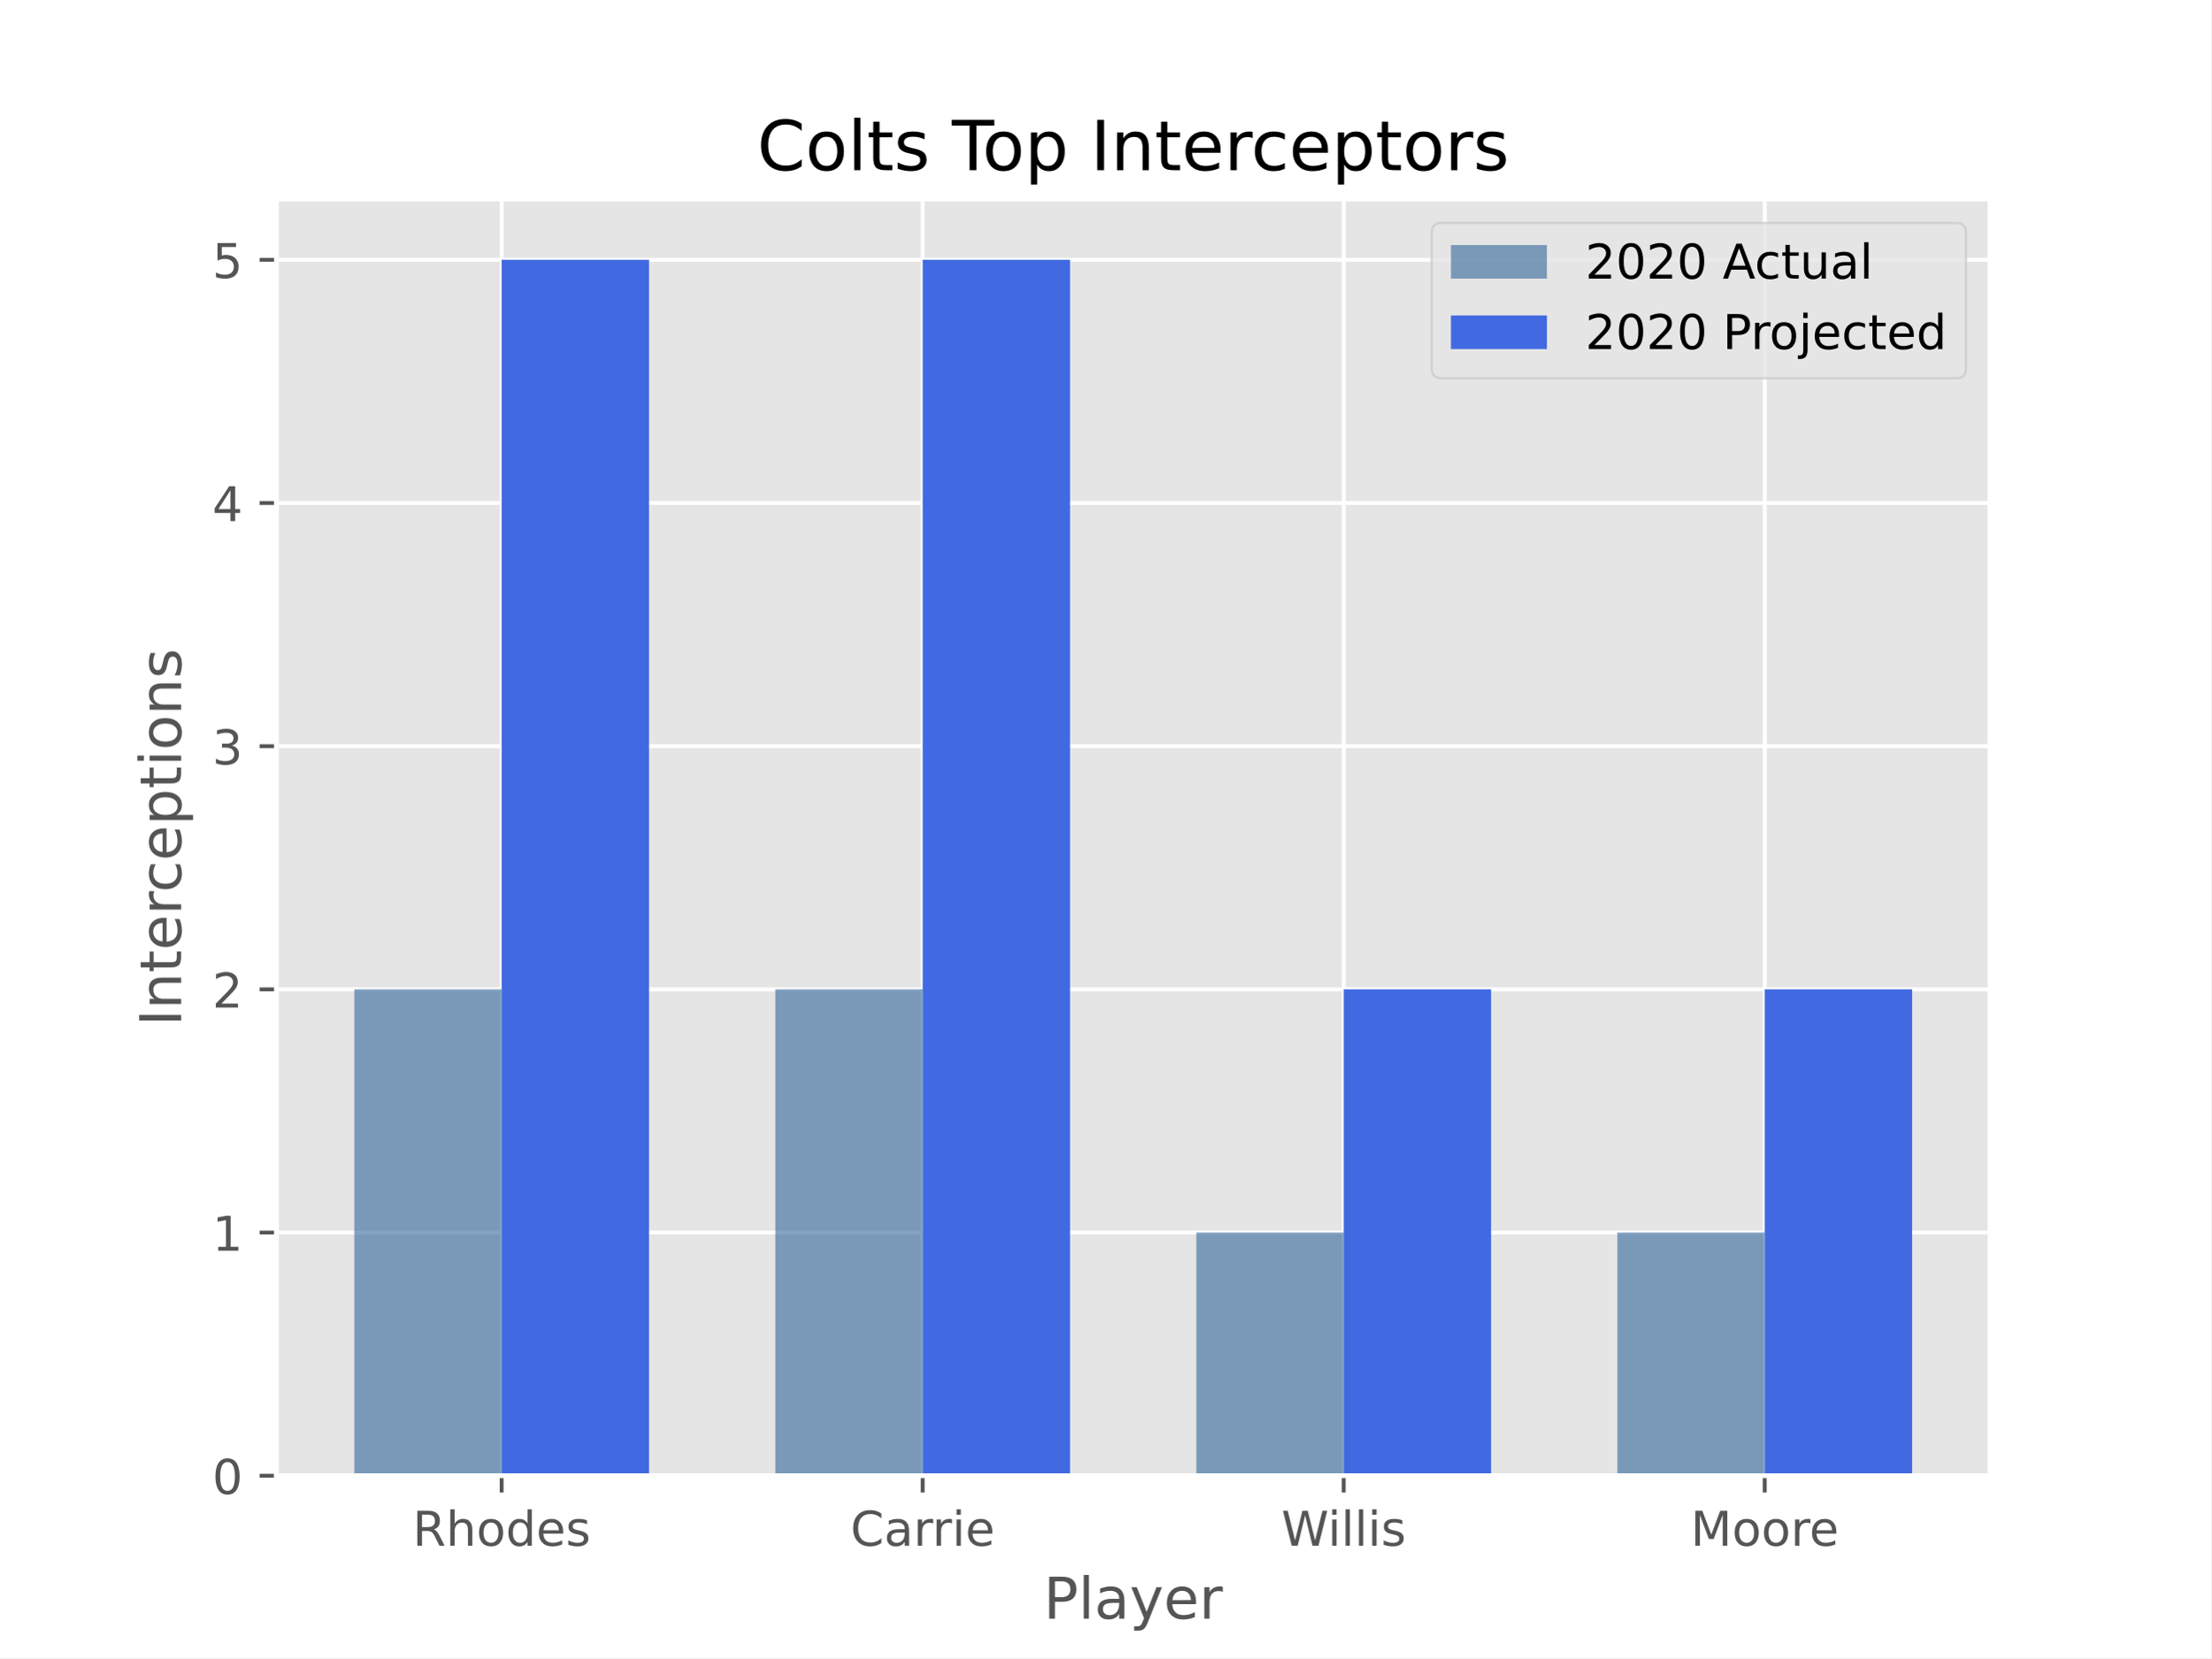
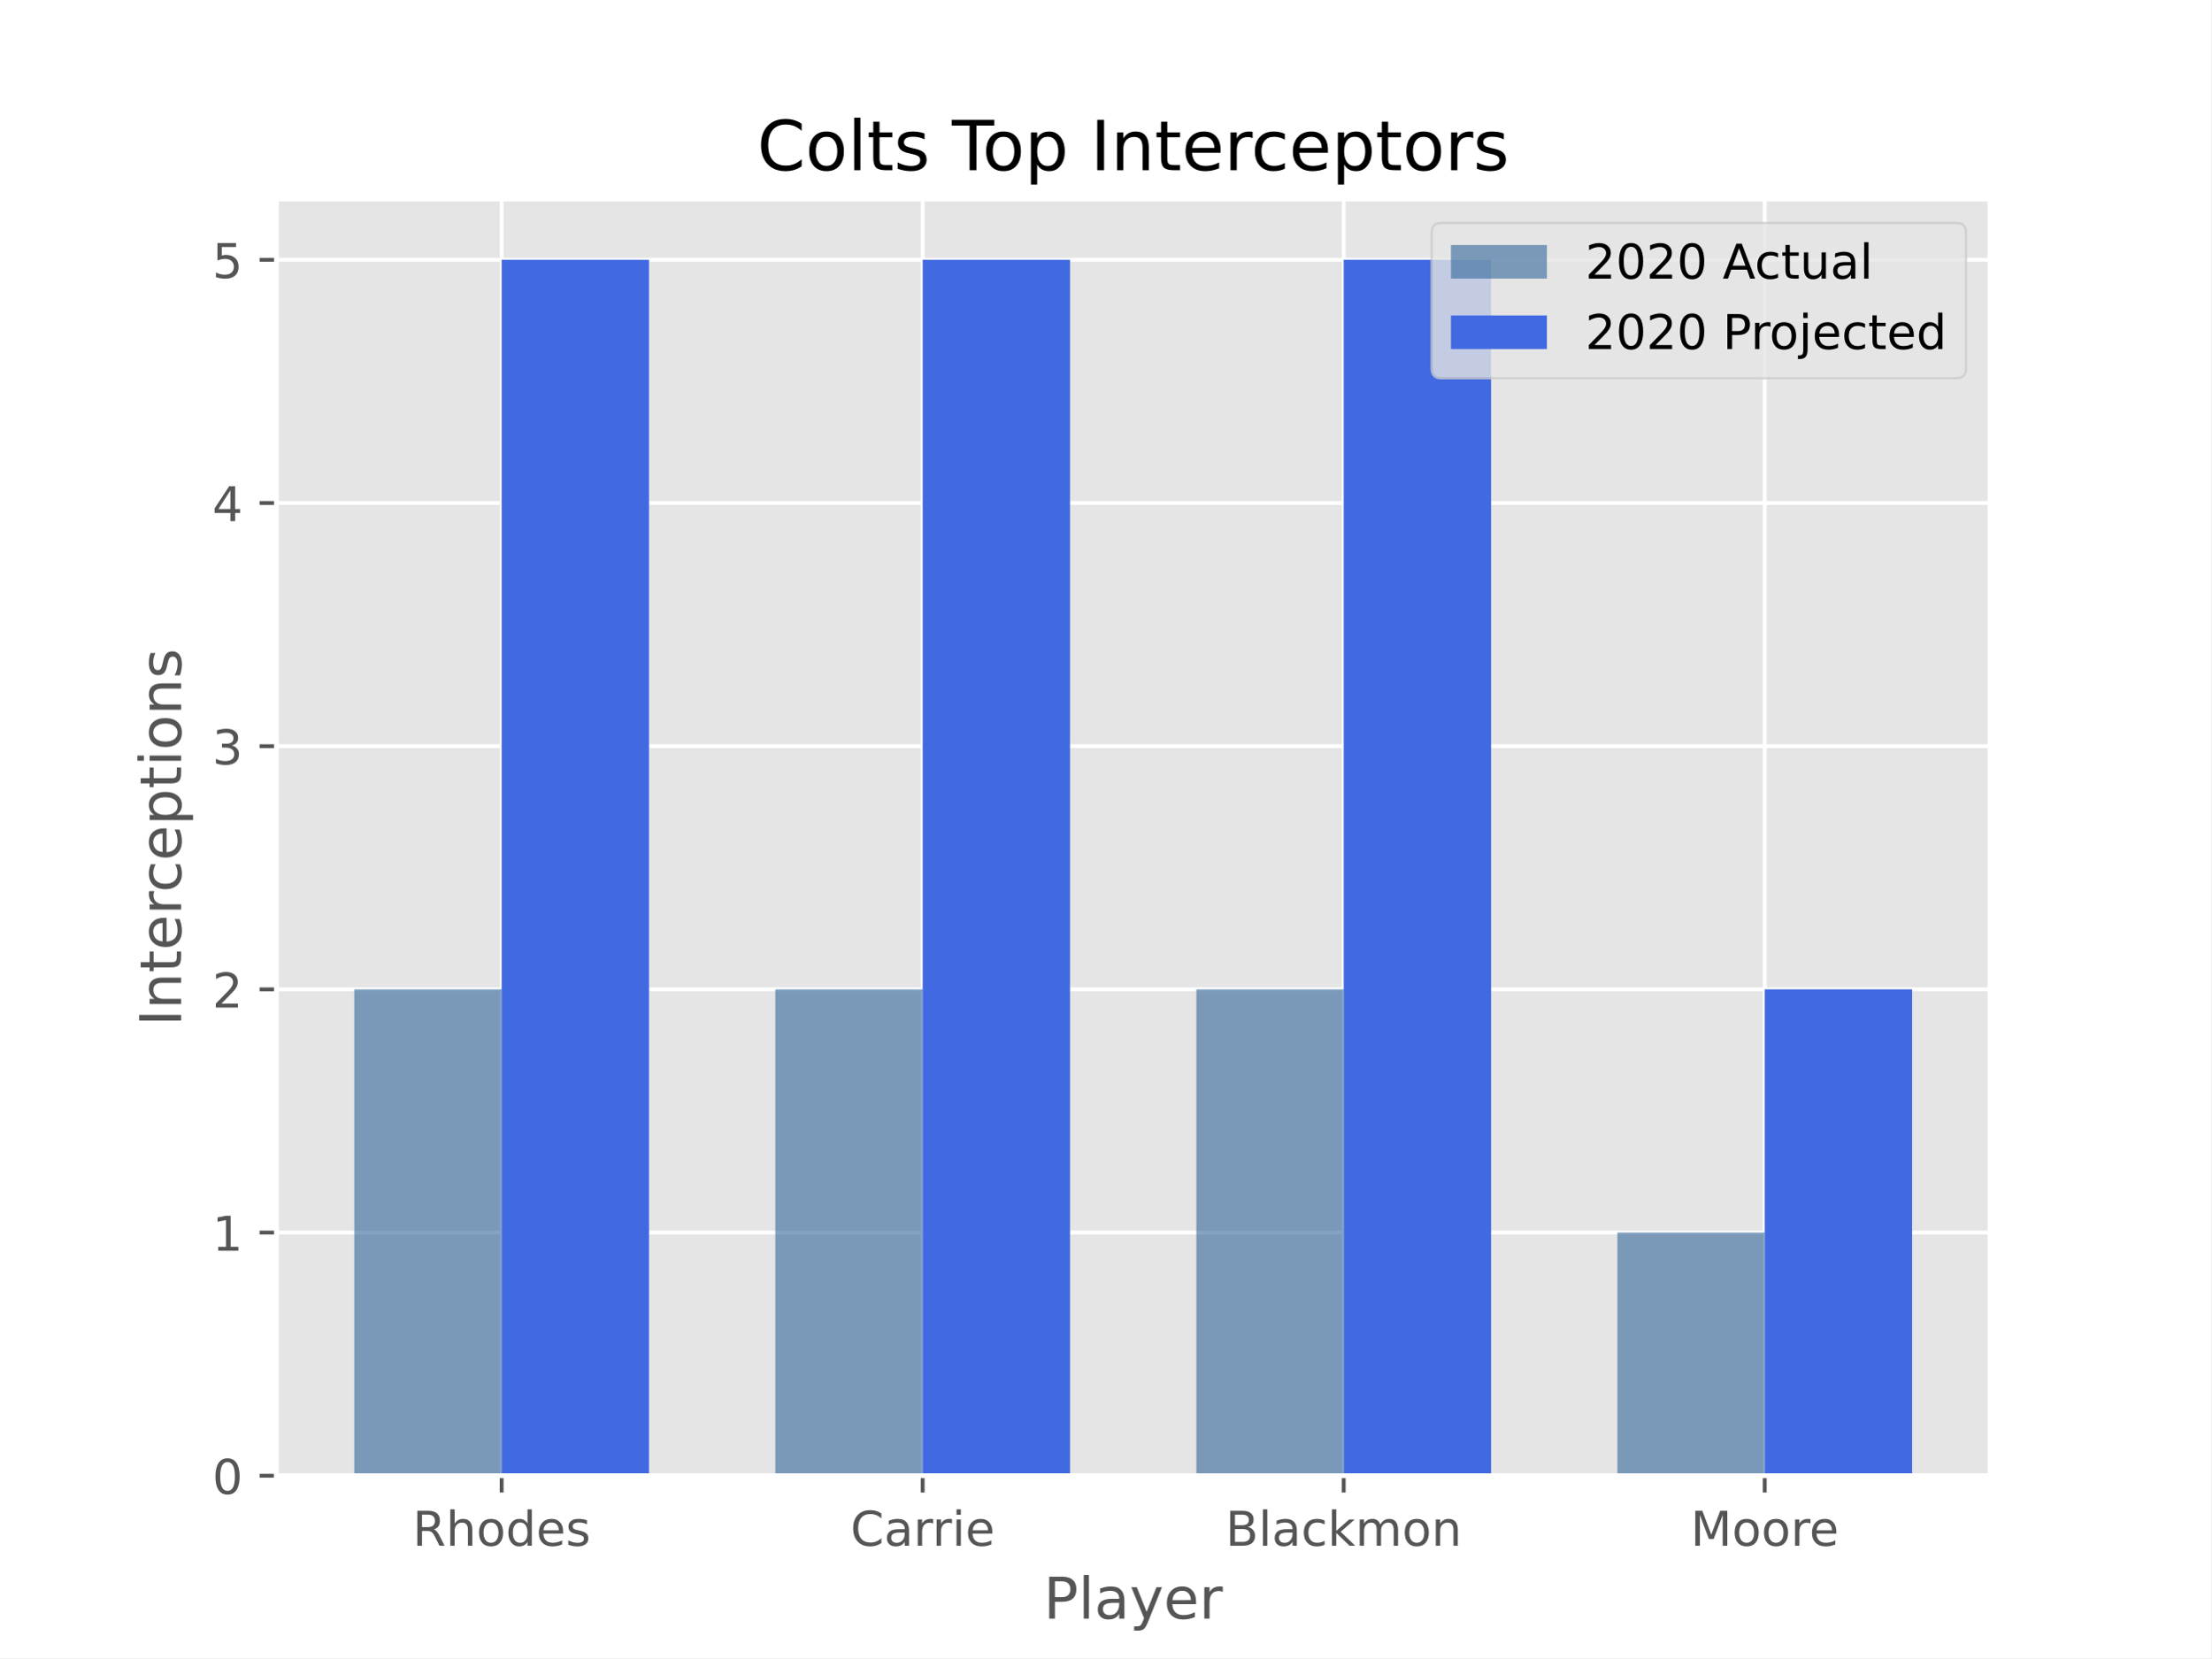
<svg xmlns="http://www.w3.org/2000/svg" xmlns:xlink="http://www.w3.org/1999/xlink" height="345.6pt" version="1.1" viewBox="0 0 460.8 345.6" width="460.8pt">
  <defs>
    <style type="text/css">*{stroke-linecap:butt;stroke-linejoin:round;}</style>
  </defs>
  <g id="figure_1">
    <g id="patch_1">
      <path d="M 0 345.6  L 460.8 345.6  L 460.8 0  L 0 0  z " style="fill:#ffffff;" />
    </g>
    <g id="axes_1">
      <g id="patch_2">
        <path d="M 57.6 307.584  L 414.72 307.584  L 414.72 41.472  L 57.6 41.472  z " style="fill:#e5e5e5;" />
      </g>
      <g id="matplotlib.axis_1">
        <g id="xtick_1">
          <g id="line2d_1">
-             <path clip-path="url(#pf5c98e2d07)" d="M 104.543 307.584  L 104.543 41.472  " style="fill:none;stroke:#ffffff;stroke-linecap:square;stroke-width:0.8;" />
+             <path clip-path="url(#p388bcff1bb)" d="M 104.543 307.584  L 104.543 41.472  " style="fill:none;stroke:#ffffff;stroke-linecap:square;stroke-width:0.8;" />
          </g>
          <g id="line2d_2">
            <defs>
-               <path d="M 0 0  L 0 3.5  " id="m2830259986" style="stroke:#555555;stroke-width:0.8;" />
-             </defs>
-             <g>
-               <use style="fill:#555555;stroke:#555555;stroke-width:0.8;" x="104.543" xlink:href="#m2830259986" y="307.584" />
+               <path d="M 0 0  L 0 3.5  " id="me43c3da1ae" style="stroke:#555555;stroke-width:0.8;" />
+             </defs>
+             <g>
+               <use style="fill:#555555;stroke:#555555;stroke-width:0.8;" x="104.543" xlink:href="#me43c3da1ae" y="307.584" />
            </g>
          </g>
          <g id="text_1">
            <g style="fill:#555555;" transform="translate(85.98548 322.1824)scale(0.1 -0.1)">
              <defs>
                <path d="M 44.391 34.188  Q 47.562 33.109 50.562 29.594  Q 53.562 26.078 56.594 19.922  L 66.609 0  L 56 0  L 46.688 18.703  Q 43.062 26.031 39.672 28.422  Q 36.281 30.812 30.422 30.812  L 19.672 30.812  L 19.672 0  L 9.812 0  L 9.812 72.906  L 32.078 72.906  Q 44.578 72.906 50.734 67.672  Q 56.891 62.453 56.891 51.906  Q 56.891 45.016 53.688 40.469  Q 50.484 35.938 44.391 34.188  z M 19.672 64.797  L 19.672 38.922  L 32.078 38.922  Q 39.203 38.922 42.844 42.219  Q 46.484 45.516 46.484 51.906  Q 46.484 58.297 42.844 61.547  Q 39.203 64.797 32.078 64.797  z " id="DejaVuSans-82" />
                <path d="M 54.891 33.016  L 54.891 0  L 45.906 0  L 45.906 32.719  Q 45.906 40.484 42.875 44.328  Q 39.844 48.188 33.797 48.188  Q 26.516 48.188 22.312 43.547  Q 18.109 38.922 18.109 30.906  L 18.109 0  L 9.078 0  L 9.078 75.984  L 18.109 75.984  L 18.109 46.188  Q 21.344 51.125 25.703 53.562  Q 30.078 56 35.797 56  Q 45.219 56 50.047 50.172  Q 54.891 44.344 54.891 33.016  z " id="DejaVuSans-104" />
                <path d="M 30.609 48.391  Q 23.391 48.391 19.188 42.75  Q 14.984 37.109 14.984 27.297  Q 14.984 17.484 19.156 11.844  Q 23.344 6.203 30.609 6.203  Q 37.797 6.203 41.984 11.859  Q 46.188 17.531 46.188 27.297  Q 46.188 37.016 41.984 42.703  Q 37.797 48.391 30.609 48.391  z M 30.609 56  Q 42.328 56 49.016 48.375  Q 55.719 40.766 55.719 27.297  Q 55.719 13.875 49.016 6.219  Q 42.328 -1.422 30.609 -1.422  Q 18.844 -1.422 12.172 6.219  Q 5.516 13.875 5.516 27.297  Q 5.516 40.766 12.172 48.375  Q 18.844 56 30.609 56  z " id="DejaVuSans-111" />
                <path d="M 45.406 46.391  L 45.406 75.984  L 54.391 75.984  L 54.391 0  L 45.406 0  L 45.406 8.203  Q 42.578 3.328 38.25 0.953  Q 33.938 -1.422 27.875 -1.422  Q 17.969 -1.422 11.734 6.484  Q 5.516 14.406 5.516 27.297  Q 5.516 40.188 11.734 48.094  Q 17.969 56 27.875 56  Q 33.938 56 38.25 53.625  Q 42.578 51.266 45.406 46.391  z M 14.797 27.297  Q 14.797 17.391 18.875 11.75  Q 22.953 6.109 30.078 6.109  Q 37.203 6.109 41.297 11.75  Q 45.406 17.391 45.406 27.297  Q 45.406 37.203 41.297 42.844  Q 37.203 48.484 30.078 48.484  Q 22.953 48.484 18.875 42.844  Q 14.797 37.203 14.797 27.297  z " id="DejaVuSans-100" />
                <path d="M 56.203 29.594  L 56.203 25.203  L 14.891 25.203  Q 15.484 15.922 20.484 11.062  Q 25.484 6.203 34.422 6.203  Q 39.594 6.203 44.453 7.469  Q 49.312 8.734 54.109 11.281  L 54.109 2.781  Q 49.266 0.734 44.188 -0.344  Q 39.109 -1.422 33.891 -1.422  Q 20.797 -1.422 13.156 6.188  Q 5.516 13.812 5.516 26.812  Q 5.516 40.234 12.766 48.109  Q 20.016 56 32.328 56  Q 43.359 56 49.781 48.891  Q 56.203 41.797 56.203 29.594  z M 47.219 32.234  Q 47.125 39.594 43.094 43.984  Q 39.062 48.391 32.422 48.391  Q 24.906 48.391 20.391 44.141  Q 15.875 39.891 15.188 32.172  z " id="DejaVuSans-101" />
                <path d="M 44.281 53.078  L 44.281 44.578  Q 40.484 46.531 36.375 47.5  Q 32.281 48.484 27.875 48.484  Q 21.188 48.484 17.844 46.438  Q 14.5 44.391 14.5 40.281  Q 14.5 37.156 16.891 35.375  Q 19.281 33.594 26.516 31.984  L 29.594 31.297  Q 39.156 29.25 43.188 25.516  Q 47.219 21.781 47.219 15.094  Q 47.219 7.469 41.188 3.016  Q 35.156 -1.422 24.609 -1.422  Q 20.219 -1.422 15.453 -0.562  Q 10.688 0.297 5.422 2  L 5.422 11.281  Q 10.406 8.688 15.234 7.391  Q 20.062 6.109 24.812 6.109  Q 31.156 6.109 34.562 8.281  Q 37.984 10.453 37.984 14.406  Q 37.984 18.062 35.516 20.016  Q 33.062 21.969 24.703 23.781  L 21.578 24.516  Q 13.234 26.266 9.516 29.906  Q 5.812 33.547 5.812 39.891  Q 5.812 47.609 11.281 51.797  Q 16.75 56 26.812 56  Q 31.781 56 36.172 55.266  Q 40.578 54.547 44.281 53.078  z " id="DejaVuSans-115" />
              </defs>
              <use xlink:href="#DejaVuSans-82" />
              <use x="69.482" xlink:href="#DejaVuSans-104" />
              <use x="132.861" xlink:href="#DejaVuSans-111" />
              <use x="194.043" xlink:href="#DejaVuSans-100" />
              <use x="257.52" xlink:href="#DejaVuSans-101" />
              <use x="319.043" xlink:href="#DejaVuSans-115" />
            </g>
          </g>
        </g>
        <g id="xtick_2">
          <g id="line2d_3">
-             <path clip-path="url(#pf5c98e2d07)" d="M 192.288 307.584  L 192.288 41.472  " style="fill:none;stroke:#ffffff;stroke-linecap:square;stroke-width:0.8;" />
+             <path clip-path="url(#p388bcff1bb)" d="M 192.288 307.584  L 192.288 41.472  " style="fill:none;stroke:#ffffff;stroke-linecap:square;stroke-width:0.8;" />
          </g>
          <g id="line2d_4">
            <g>
-               <use style="fill:#555555;stroke:#555555;stroke-width:0.8;" x="192.288" xlink:href="#m2830259986" y="307.584" />
+               <use style="fill:#555555;stroke:#555555;stroke-width:0.8;" x="192.288" xlink:href="#me43c3da1ae" y="307.584" />
            </g>
          </g>
          <g id="text_2">
            <g style="fill:#555555;" transform="translate(177.2432 322.1824)scale(0.1 -0.1)">
              <defs>
                <path d="M 64.406 67.281  L 64.406 56.891  Q 59.422 61.531 53.781 63.812  Q 48.141 66.109 41.797 66.109  Q 29.297 66.109 22.656 58.469  Q 16.016 50.828 16.016 36.375  Q 16.016 21.969 22.656 14.328  Q 29.297 6.688 41.797 6.688  Q 48.141 6.688 53.781 8.984  Q 59.422 11.281 64.406 15.922  L 64.406 5.609  Q 59.234 2.094 53.438 0.328  Q 47.656 -1.422 41.219 -1.422  Q 24.656 -1.422 15.125 8.703  Q 5.609 18.844 5.609 36.375  Q 5.609 53.953 15.125 64.078  Q 24.656 74.219 41.219 74.219  Q 47.75 74.219 53.531 72.484  Q 59.328 70.75 64.406 67.281  z " id="DejaVuSans-67" />
                <path d="M 34.281 27.484  Q 23.391 27.484 19.188 25  Q 14.984 22.516 14.984 16.5  Q 14.984 11.719 18.141 8.906  Q 21.297 6.109 26.703 6.109  Q 34.188 6.109 38.703 11.406  Q 43.219 16.703 43.219 25.484  L 43.219 27.484  z M 52.203 31.203  L 52.203 0  L 43.219 0  L 43.219 8.297  Q 40.141 3.328 35.547 0.953  Q 30.953 -1.422 24.312 -1.422  Q 15.922 -1.422 10.953 3.297  Q 6 8.016 6 15.922  Q 6 25.141 12.172 29.828  Q 18.359 34.516 30.609 34.516  L 43.219 34.516  L 43.219 35.406  Q 43.219 41.609 39.141 45  Q 35.062 48.391 27.688 48.391  Q 23 48.391 18.547 47.266  Q 14.109 46.141 10.016 43.891  L 10.016 52.203  Q 14.938 54.109 19.578 55.047  Q 24.219 56 28.609 56  Q 40.484 56 46.344 49.844  Q 52.203 43.703 52.203 31.203  z " id="DejaVuSans-97" />
                <path d="M 41.109 46.297  Q 39.594 47.172 37.812 47.578  Q 36.031 48 33.891 48  Q 26.266 48 22.188 43.047  Q 18.109 38.094 18.109 28.812  L 18.109 0  L 9.078 0  L 9.078 54.688  L 18.109 54.688  L 18.109 46.188  Q 20.953 51.172 25.484 53.578  Q 30.031 56 36.531 56  Q 37.453 56 38.578 55.875  Q 39.703 55.766 41.062 55.516  z " id="DejaVuSans-114" />
                <path d="M 9.422 54.688  L 18.406 54.688  L 18.406 0  L 9.422 0  z M 9.422 75.984  L 18.406 75.984  L 18.406 64.594  L 9.422 64.594  z " id="DejaVuSans-105" />
              </defs>
              <use xlink:href="#DejaVuSans-67" />
              <use x="69.824" xlink:href="#DejaVuSans-97" />
              <use x="131.104" xlink:href="#DejaVuSans-114" />
              <use x="170.467" xlink:href="#DejaVuSans-114" />
              <use x="211.58" xlink:href="#DejaVuSans-105" />
              <use x="239.363" xlink:href="#DejaVuSans-101" />
            </g>
          </g>
        </g>
        <g id="xtick_3">
          <g id="line2d_5">
-             <path clip-path="url(#pf5c98e2d07)" d="M 280.032 307.584  L 280.032 41.472  " style="fill:none;stroke:#ffffff;stroke-linecap:square;stroke-width:0.8;" />
+             <path clip-path="url(#p388bcff1bb)" d="M 280.032 307.584  L 280.032 41.472  " style="fill:none;stroke:#ffffff;stroke-linecap:square;stroke-width:0.8;" />
          </g>
          <g id="line2d_6">
            <g>
-               <use style="fill:#555555;stroke:#555555;stroke-width:0.8;" x="280.032" xlink:href="#m2830259986" y="307.584" />
+               <use style="fill:#555555;stroke:#555555;stroke-width:0.8;" x="280.032" xlink:href="#me43c3da1ae" y="307.584" />
            </g>
          </g>
          <g id="text_3">
-             <g style="fill:#555555;" transform="translate(267.04 322.1824)scale(0.1 -0.1)">
-               <defs>
-                 <path d="M 3.328 72.906  L 13.281 72.906  L 28.609 11.281  L 43.891 72.906  L 54.984 72.906  L 70.312 11.281  L 85.594 72.906  L 95.609 72.906  L 77.297 0  L 64.891 0  L 49.516 63.281  L 33.984 0  L 21.578 0  z " id="DejaVuSans-87" />
+             <g style="fill:#555555;" transform="translate(255.4057 322.1824)scale(0.1 -0.1)">
+               <defs>
+                 <path d="M 19.672 34.812  L 19.672 8.109  L 35.5 8.109  Q 43.453 8.109 47.281 11.406  Q 51.125 14.703 51.125 21.484  Q 51.125 28.328 47.281 31.562  Q 43.453 34.812 35.5 34.812  z M 19.672 64.797  L 19.672 42.828  L 34.281 42.828  Q 41.5 42.828 45.031 45.531  Q 48.578 48.25 48.578 53.812  Q 48.578 59.328 45.031 62.062  Q 41.5 64.797 34.281 64.797  z M 9.812 72.906  L 35.016 72.906  Q 46.297 72.906 52.391 68.219  Q 58.5 63.531 58.5 54.891  Q 58.5 48.188 55.375 44.234  Q 52.25 40.281 46.188 39.312  Q 53.469 37.75 57.5 32.781  Q 61.531 27.828 61.531 20.406  Q 61.531 10.641 54.891 5.312  Q 48.25 0 35.984 0  L 9.812 0  z " id="DejaVuSans-66" />
                <path d="M 9.422 75.984  L 18.406 75.984  L 18.406 0  L 9.422 0  z " id="DejaVuSans-108" />
-               </defs>
-               <use xlink:href="#DejaVuSans-87" />
-               <use x="96.627" xlink:href="#DejaVuSans-105" />
-               <use x="124.41" xlink:href="#DejaVuSans-108" />
-               <use x="152.193" xlink:href="#DejaVuSans-108" />
-               <use x="179.977" xlink:href="#DejaVuSans-105" />
-               <use x="207.76" xlink:href="#DejaVuSans-115" />
+                 <path d="M 48.781 52.594  L 48.781 44.188  Q 44.969 46.297 41.141 47.344  Q 37.312 48.391 33.406 48.391  Q 24.656 48.391 19.812 42.844  Q 14.984 37.312 14.984 27.297  Q 14.984 17.281 19.812 11.734  Q 24.656 6.203 33.406 6.203  Q 37.312 6.203 41.141 7.25  Q 44.969 8.297 48.781 10.406  L 48.781 2.094  Q 45.016 0.344 40.984 -0.531  Q 36.969 -1.422 32.422 -1.422  Q 20.062 -1.422 12.781 6.344  Q 5.516 14.109 5.516 27.297  Q 5.516 40.672 12.859 48.328  Q 20.219 56 33.016 56  Q 37.156 56 41.109 55.141  Q 45.062 54.297 48.781 52.594  z " id="DejaVuSans-99" />
+                 <path d="M 9.078 75.984  L 18.109 75.984  L 18.109 31.109  L 44.922 54.688  L 56.391 54.688  L 27.391 29.109  L 57.625 0  L 45.906 0  L 18.109 26.703  L 18.109 0  L 9.078 0  z " id="DejaVuSans-107" />
+                 <path d="M 52 44.188  Q 55.375 50.25 60.062 53.125  Q 64.75 56 71.094 56  Q 79.641 56 84.281 50.016  Q 88.922 44.047 88.922 33.016  L 88.922 0  L 79.891 0  L 79.891 32.719  Q 79.891 40.578 77.094 44.375  Q 74.312 48.188 68.609 48.188  Q 61.625 48.188 57.562 43.547  Q 53.516 38.922 53.516 30.906  L 53.516 0  L 44.484 0  L 44.484 32.719  Q 44.484 40.625 41.703 44.406  Q 38.922 48.188 33.109 48.188  Q 26.219 48.188 22.156 43.531  Q 18.109 38.875 18.109 30.906  L 18.109 0  L 9.078 0  L 9.078 54.688  L 18.109 54.688  L 18.109 46.188  Q 21.188 51.219 25.484 53.609  Q 29.781 56 35.688 56  Q 41.656 56 45.828 52.969  Q 50 49.953 52 44.188  z " id="DejaVuSans-109" />
+                 <path d="M 54.891 33.016  L 54.891 0  L 45.906 0  L 45.906 32.719  Q 45.906 40.484 42.875 44.328  Q 39.844 48.188 33.797 48.188  Q 26.516 48.188 22.312 43.547  Q 18.109 38.922 18.109 30.906  L 18.109 0  L 9.078 0  L 9.078 54.688  L 18.109 54.688  L 18.109 46.188  Q 21.344 51.125 25.703 53.562  Q 30.078 56 35.797 56  Q 45.219 56 50.047 50.172  Q 54.891 44.344 54.891 33.016  z " id="DejaVuSans-110" />
+               </defs>
+               <use xlink:href="#DejaVuSans-66" />
+               <use x="68.604" xlink:href="#DejaVuSans-108" />
+               <use x="96.387" xlink:href="#DejaVuSans-97" />
+               <use x="157.666" xlink:href="#DejaVuSans-99" />
+               <use x="212.646" xlink:href="#DejaVuSans-107" />
+               <use x="270.557" xlink:href="#DejaVuSans-109" />
+               <use x="367.969" xlink:href="#DejaVuSans-111" />
+               <use x="429.15" xlink:href="#DejaVuSans-110" />
            </g>
          </g>
        </g>
        <g id="xtick_4">
          <g id="line2d_7">
-             <path clip-path="url(#pf5c98e2d07)" d="M 367.777 307.584  L 367.777 41.472  " style="fill:none;stroke:#ffffff;stroke-linecap:square;stroke-width:0.8;" />
+             <path clip-path="url(#p388bcff1bb)" d="M 367.777 307.584  L 367.777 41.472  " style="fill:none;stroke:#ffffff;stroke-linecap:square;stroke-width:0.8;" />
          </g>
          <g id="line2d_8">
            <g>
-               <use style="fill:#555555;stroke:#555555;stroke-width:0.8;" x="367.777" xlink:href="#m2830259986" y="307.584" />
+               <use style="fill:#555555;stroke:#555555;stroke-width:0.8;" x="367.777" xlink:href="#me43c3da1ae" y="307.584" />
            </g>
          </g>
          <g id="text_4">
            <g style="fill:#555555;" transform="translate(352.3244 322.1824)scale(0.1 -0.1)">
              <defs>
                <path d="M 9.812 72.906  L 24.516 72.906  L 43.109 23.297  L 61.812 72.906  L 76.516 72.906  L 76.516 0  L 66.891 0  L 66.891 64.016  L 48.094 14.016  L 38.188 14.016  L 19.391 64.016  L 19.391 0  L 9.812 0  z " id="DejaVuSans-77" />
              </defs>
              <use xlink:href="#DejaVuSans-77" />
              <use x="86.279" xlink:href="#DejaVuSans-111" />
              <use x="147.461" xlink:href="#DejaVuSans-111" />
              <use x="208.643" xlink:href="#DejaVuSans-114" />
              <use x="247.506" xlink:href="#DejaVuSans-101" />
            </g>
          </g>
        </g>
        <g id="text_5">
          <g style="fill:#555555;" transform="translate(217.4888 337.3802)scale(0.12 -0.12)">
            <defs>
              <path d="M 19.672 64.797  L 19.672 37.406  L 32.078 37.406  Q 38.969 37.406 42.719 40.969  Q 46.484 44.531 46.484 51.125  Q 46.484 57.672 42.719 61.234  Q 38.969 64.797 32.078 64.797  z M 9.812 72.906  L 32.078 72.906  Q 44.344 72.906 50.609 67.359  Q 56.891 61.812 56.891 51.125  Q 56.891 40.328 50.609 34.812  Q 44.344 29.297 32.078 29.297  L 19.672 29.297  L 19.672 0  L 9.812 0  z " id="DejaVuSans-80" />
              <path d="M 32.172 -5.078  Q 28.375 -14.844 24.75 -17.812  Q 21.141 -20.797 15.094 -20.797  L 7.906 -20.797  L 7.906 -13.281  L 13.188 -13.281  Q 16.891 -13.281 18.938 -11.516  Q 21 -9.766 23.484 -3.219  L 25.094 0.875  L 2.984 54.688  L 12.5 54.688  L 29.594 11.922  L 46.688 54.688  L 56.203 54.688  z " id="DejaVuSans-121" />
            </defs>
            <use xlink:href="#DejaVuSans-80" />
            <use x="60.303" xlink:href="#DejaVuSans-108" />
            <use x="88.086" xlink:href="#DejaVuSans-97" />
            <use x="149.365" xlink:href="#DejaVuSans-121" />
            <use x="208.545" xlink:href="#DejaVuSans-101" />
            <use x="270.068" xlink:href="#DejaVuSans-114" />
          </g>
        </g>
      </g>
      <g id="matplotlib.axis_2">
        <g id="ytick_1">
          <g id="line2d_9">
-             <path clip-path="url(#pf5c98e2d07)" d="M 57.6 307.584  L 414.72 307.584  " style="fill:none;stroke:#ffffff;stroke-linecap:square;stroke-width:0.8;" />
+             <path clip-path="url(#p388bcff1bb)" d="M 57.6 307.584  L 414.72 307.584  " style="fill:none;stroke:#ffffff;stroke-linecap:square;stroke-width:0.8;" />
          </g>
          <g id="line2d_10">
            <defs>
-               <path d="M 0 0  L -3.5 0  " id="mebf1b33cf3" style="stroke:#555555;stroke-width:0.8;" />
-             </defs>
-             <g>
-               <use style="fill:#555555;stroke:#555555;stroke-width:0.8;" x="57.6" xlink:href="#mebf1b33cf3" y="307.584" />
+               <path d="M 0 0  L -3.5 0  " id="m985ab83a65" style="stroke:#555555;stroke-width:0.8;" />
+             </defs>
+             <g>
+               <use style="fill:#555555;stroke:#555555;stroke-width:0.8;" x="57.6" xlink:href="#m985ab83a65" y="307.584" />
            </g>
          </g>
          <g id="text_6">
            <g style="fill:#555555;" transform="translate(44.2375 311.3832)scale(0.1 -0.1)">
              <defs>
                <path d="M 31.781 66.406  Q 24.172 66.406 20.328 58.906  Q 16.5 51.422 16.5 36.375  Q 16.5 21.391 20.328 13.891  Q 24.172 6.391 31.781 6.391  Q 39.453 6.391 43.281 13.891  Q 47.125 21.391 47.125 36.375  Q 47.125 51.422 43.281 58.906  Q 39.453 66.406 31.781 66.406  z M 31.781 74.219  Q 44.047 74.219 50.516 64.516  Q 56.984 54.828 56.984 36.375  Q 56.984 17.969 50.516 8.266  Q 44.047 -1.422 31.781 -1.422  Q 19.531 -1.422 13.062 8.266  Q 6.594 17.969 6.594 36.375  Q 6.594 54.828 13.062 64.516  Q 19.531 74.219 31.781 74.219  z " id="DejaVuSans-48" />
              </defs>
              <use xlink:href="#DejaVuSans-48" />
            </g>
          </g>
        </g>
        <g id="ytick_2">
          <g id="line2d_11">
-             <path clip-path="url(#pf5c98e2d07)" d="M 57.6 256.896  L 414.72 256.896  " style="fill:none;stroke:#ffffff;stroke-linecap:square;stroke-width:0.8;" />
+             <path clip-path="url(#p388bcff1bb)" d="M 57.6 256.896  L 414.72 256.896  " style="fill:none;stroke:#ffffff;stroke-linecap:square;stroke-width:0.8;" />
          </g>
          <g id="line2d_12">
            <g>
-               <use style="fill:#555555;stroke:#555555;stroke-width:0.8;" x="57.6" xlink:href="#mebf1b33cf3" y="256.896" />
+               <use style="fill:#555555;stroke:#555555;stroke-width:0.8;" x="57.6" xlink:href="#m985ab83a65" y="256.896" />
            </g>
          </g>
          <g id="text_7">
            <g style="fill:#555555;" transform="translate(44.2375 260.6952)scale(0.1 -0.1)">
              <defs>
                <path d="M 12.406 8.297  L 28.516 8.297  L 28.516 63.922  L 10.984 60.406  L 10.984 69.391  L 28.422 72.906  L 38.281 72.906  L 38.281 8.297  L 54.391 8.297  L 54.391 0  L 12.406 0  z " id="DejaVuSans-49" />
              </defs>
              <use xlink:href="#DejaVuSans-49" />
            </g>
          </g>
        </g>
        <g id="ytick_3">
          <g id="line2d_13">
-             <path clip-path="url(#pf5c98e2d07)" d="M 57.6 206.208  L 414.72 206.208  " style="fill:none;stroke:#ffffff;stroke-linecap:square;stroke-width:0.8;" />
+             <path clip-path="url(#p388bcff1bb)" d="M 57.6 206.208  L 414.72 206.208  " style="fill:none;stroke:#ffffff;stroke-linecap:square;stroke-width:0.8;" />
          </g>
          <g id="line2d_14">
            <g>
-               <use style="fill:#555555;stroke:#555555;stroke-width:0.8;" x="57.6" xlink:href="#mebf1b33cf3" y="206.208" />
+               <use style="fill:#555555;stroke:#555555;stroke-width:0.8;" x="57.6" xlink:href="#m985ab83a65" y="206.208" />
            </g>
          </g>
          <g id="text_8">
            <g style="fill:#555555;" transform="translate(44.2375 210.0072)scale(0.1 -0.1)">
              <defs>
                <path d="M 19.188 8.297  L 53.609 8.297  L 53.609 0  L 7.328 0  L 7.328 8.297  Q 12.938 14.109 22.625 23.891  Q 32.328 33.688 34.812 36.531  Q 39.547 41.844 41.422 45.531  Q 43.312 49.219 43.312 52.781  Q 43.312 58.594 39.234 62.25  Q 35.156 65.922 28.609 65.922  Q 23.969 65.922 18.812 64.312  Q 13.672 62.703 7.812 59.422  L 7.812 69.391  Q 13.766 71.781 18.938 73  Q 24.125 74.219 28.422 74.219  Q 39.75 74.219 46.484 68.547  Q 53.219 62.891 53.219 53.422  Q 53.219 48.922 51.531 44.891  Q 49.859 40.875 45.406 35.406  Q 44.188 33.984 37.641 27.219  Q 31.109 20.453 19.188 8.297  z " id="DejaVuSans-50" />
              </defs>
              <use xlink:href="#DejaVuSans-50" />
            </g>
          </g>
        </g>
        <g id="ytick_4">
          <g id="line2d_15">
-             <path clip-path="url(#pf5c98e2d07)" d="M 57.6 155.52  L 414.72 155.52  " style="fill:none;stroke:#ffffff;stroke-linecap:square;stroke-width:0.8;" />
+             <path clip-path="url(#p388bcff1bb)" d="M 57.6 155.52  L 414.72 155.52  " style="fill:none;stroke:#ffffff;stroke-linecap:square;stroke-width:0.8;" />
          </g>
          <g id="line2d_16">
            <g>
-               <use style="fill:#555555;stroke:#555555;stroke-width:0.8;" x="57.6" xlink:href="#mebf1b33cf3" y="155.52" />
+               <use style="fill:#555555;stroke:#555555;stroke-width:0.8;" x="57.6" xlink:href="#m985ab83a65" y="155.52" />
            </g>
          </g>
          <g id="text_9">
            <g style="fill:#555555;" transform="translate(44.2375 159.3192)scale(0.1 -0.1)">
              <defs>
                <path d="M 40.578 39.312  Q 47.656 37.797 51.625 33  Q 55.609 28.219 55.609 21.188  Q 55.609 10.406 48.188 4.484  Q 40.766 -1.422 27.094 -1.422  Q 22.516 -1.422 17.656 -0.516  Q 12.797 0.391 7.625 2.203  L 7.625 11.719  Q 11.719 9.328 16.594 8.109  Q 21.484 6.891 26.812 6.891  Q 36.078 6.891 40.938 10.547  Q 45.797 14.203 45.797 21.188  Q 45.797 27.641 41.281 31.266  Q 36.766 34.906 28.719 34.906  L 20.219 34.906  L 20.219 43.016  L 29.109 43.016  Q 36.375 43.016 40.234 45.922  Q 44.094 48.828 44.094 54.297  Q 44.094 59.906 40.109 62.906  Q 36.141 65.922 28.719 65.922  Q 24.656 65.922 20.016 65.031  Q 15.375 64.156 9.812 62.312  L 9.812 71.094  Q 15.438 72.656 20.344 73.438  Q 25.25 74.219 29.594 74.219  Q 40.828 74.219 47.359 69.109  Q 53.906 64.016 53.906 55.328  Q 53.906 49.266 50.438 45.094  Q 46.969 40.922 40.578 39.312  z " id="DejaVuSans-51" />
              </defs>
              <use xlink:href="#DejaVuSans-51" />
            </g>
          </g>
        </g>
        <g id="ytick_5">
          <g id="line2d_17">
-             <path clip-path="url(#pf5c98e2d07)" d="M 57.6 104.832  L 414.72 104.832  " style="fill:none;stroke:#ffffff;stroke-linecap:square;stroke-width:0.8;" />
+             <path clip-path="url(#p388bcff1bb)" d="M 57.6 104.832  L 414.72 104.832  " style="fill:none;stroke:#ffffff;stroke-linecap:square;stroke-width:0.8;" />
          </g>
          <g id="line2d_18">
            <g>
-               <use style="fill:#555555;stroke:#555555;stroke-width:0.8;" x="57.6" xlink:href="#mebf1b33cf3" y="104.832" />
+               <use style="fill:#555555;stroke:#555555;stroke-width:0.8;" x="57.6" xlink:href="#m985ab83a65" y="104.832" />
            </g>
          </g>
          <g id="text_10">
            <g style="fill:#555555;" transform="translate(44.2375 108.6312)scale(0.1 -0.1)">
              <defs>
                <path d="M 37.797 64.312  L 12.891 25.391  L 37.797 25.391  z M 35.203 72.906  L 47.609 72.906  L 47.609 25.391  L 58.016 25.391  L 58.016 17.188  L 47.609 17.188  L 47.609 0  L 37.797 0  L 37.797 17.188  L 4.891 17.188  L 4.891 26.703  z " id="DejaVuSans-52" />
              </defs>
              <use xlink:href="#DejaVuSans-52" />
            </g>
          </g>
        </g>
        <g id="ytick_6">
          <g id="line2d_19">
-             <path clip-path="url(#pf5c98e2d07)" d="M 57.6 54.144  L 414.72 54.144  " style="fill:none;stroke:#ffffff;stroke-linecap:square;stroke-width:0.8;" />
+             <path clip-path="url(#p388bcff1bb)" d="M 57.6 54.144  L 414.72 54.144  " style="fill:none;stroke:#ffffff;stroke-linecap:square;stroke-width:0.8;" />
          </g>
          <g id="line2d_20">
            <g>
-               <use style="fill:#555555;stroke:#555555;stroke-width:0.8;" x="57.6" xlink:href="#mebf1b33cf3" y="54.144" />
+               <use style="fill:#555555;stroke:#555555;stroke-width:0.8;" x="57.6" xlink:href="#m985ab83a65" y="54.144" />
            </g>
          </g>
          <g id="text_11">
            <g style="fill:#555555;" transform="translate(44.2375 57.94322)scale(0.1 -0.1)">
              <defs>
                <path d="M 10.797 72.906  L 49.516 72.906  L 49.516 64.594  L 19.828 64.594  L 19.828 46.734  Q 21.969 47.469 24.109 47.828  Q 26.266 48.188 28.422 48.188  Q 40.625 48.188 47.75 41.5  Q 54.891 34.812 54.891 23.391  Q 54.891 11.625 47.562 5.094  Q 40.234 -1.422 26.906 -1.422  Q 22.312 -1.422 17.547 -0.641  Q 12.797 0.141 7.719 1.703  L 7.719 11.625  Q 12.109 9.234 16.797 8.062  Q 21.484 6.891 26.703 6.891  Q 35.156 6.891 40.078 11.328  Q 45.016 15.766 45.016 23.391  Q 45.016 31 40.078 35.438  Q 35.156 39.891 26.703 39.891  Q 22.75 39.891 18.812 39.016  Q 14.891 38.141 10.797 36.281  z " id="DejaVuSans-53" />
              </defs>
              <use xlink:href="#DejaVuSans-53" />
            </g>
          </g>
        </g>
        <g id="text_12">
          <g style="fill:#555555;" transform="translate(37.74188 213.8946)rotate(-90)scale(0.12 -0.12)">
            <defs>
              <path d="M 9.812 72.906  L 19.672 72.906  L 19.672 0  L 9.812 0  z " id="DejaVuSans-73" />
-               <path d="M 54.891 33.016  L 54.891 0  L 45.906 0  L 45.906 32.719  Q 45.906 40.484 42.875 44.328  Q 39.844 48.188 33.797 48.188  Q 26.516 48.188 22.312 43.547  Q 18.109 38.922 18.109 30.906  L 18.109 0  L 9.078 0  L 9.078 54.688  L 18.109 54.688  L 18.109 46.188  Q 21.344 51.125 25.703 53.562  Q 30.078 56 35.797 56  Q 45.219 56 50.047 50.172  Q 54.891 44.344 54.891 33.016  z " id="DejaVuSans-110" />
              <path d="M 18.312 70.219  L 18.312 54.688  L 36.812 54.688  L 36.812 47.703  L 18.312 47.703  L 18.312 18.016  Q 18.312 11.328 20.141 9.422  Q 21.969 7.516 27.594 7.516  L 36.812 7.516  L 36.812 0  L 27.594 0  Q 17.188 0 13.234 3.875  Q 9.281 7.766 9.281 18.016  L 9.281 47.703  L 2.688 47.703  L 2.688 54.688  L 9.281 54.688  L 9.281 70.219  z " id="DejaVuSans-116" />
-               <path d="M 48.781 52.594  L 48.781 44.188  Q 44.969 46.297 41.141 47.344  Q 37.312 48.391 33.406 48.391  Q 24.656 48.391 19.812 42.844  Q 14.984 37.312 14.984 27.297  Q 14.984 17.281 19.812 11.734  Q 24.656 6.203 33.406 6.203  Q 37.312 6.203 41.141 7.25  Q 44.969 8.297 48.781 10.406  L 48.781 2.094  Q 45.016 0.344 40.984 -0.531  Q 36.969 -1.422 32.422 -1.422  Q 20.062 -1.422 12.781 6.344  Q 5.516 14.109 5.516 27.297  Q 5.516 40.672 12.859 48.328  Q 20.219 56 33.016 56  Q 37.156 56 41.109 55.141  Q 45.062 54.297 48.781 52.594  z " id="DejaVuSans-99" />
              <path d="M 18.109 8.203  L 18.109 -20.797  L 9.078 -20.797  L 9.078 54.688  L 18.109 54.688  L 18.109 46.391  Q 20.953 51.266 25.266 53.625  Q 29.594 56 35.594 56  Q 45.562 56 51.781 48.094  Q 58.016 40.188 58.016 27.297  Q 58.016 14.406 51.781 6.484  Q 45.562 -1.422 35.594 -1.422  Q 29.594 -1.422 25.266 0.953  Q 20.953 3.328 18.109 8.203  z M 48.688 27.297  Q 48.688 37.203 44.609 42.844  Q 40.531 48.484 33.406 48.484  Q 26.266 48.484 22.188 42.844  Q 18.109 37.203 18.109 27.297  Q 18.109 17.391 22.188 11.75  Q 26.266 6.109 33.406 6.109  Q 40.531 6.109 44.609 11.75  Q 48.688 17.391 48.688 27.297  z " id="DejaVuSans-112" />
            </defs>
            <use xlink:href="#DejaVuSans-73" />
            <use x="29.492" xlink:href="#DejaVuSans-110" />
            <use x="92.871" xlink:href="#DejaVuSans-116" />
            <use x="132.08" xlink:href="#DejaVuSans-101" />
            <use x="193.604" xlink:href="#DejaVuSans-114" />
            <use x="232.467" xlink:href="#DejaVuSans-99" />
            <use x="287.447" xlink:href="#DejaVuSans-101" />
            <use x="348.971" xlink:href="#DejaVuSans-112" />
            <use x="412.447" xlink:href="#DejaVuSans-116" />
            <use x="451.656" xlink:href="#DejaVuSans-105" />
            <use x="479.439" xlink:href="#DejaVuSans-111" />
            <use x="540.621" xlink:href="#DejaVuSans-110" />
            <use x="604" xlink:href="#DejaVuSans-115" />
          </g>
        </g>
      </g>
      <g id="patch_3">
-         <path clip-path="url(#pf5c98e2d07)" d="M 73.833 307.584  L 104.543 307.584  L 104.543 206.208  L 73.833 206.208  z " style="fill:#336699;fill-opacity:0.6;" />
+         <path clip-path="url(#p388bcff1bb)" d="M 73.833 307.584  L 104.543 307.584  L 104.543 206.208  L 73.833 206.208  z " style="fill:#336699;fill-opacity:0.6;" />
      </g>
      <g id="patch_4">
-         <path clip-path="url(#pf5c98e2d07)" d="M 161.577 307.584  L 192.288 307.584  L 192.288 206.208  L 161.577 206.208  z " style="fill:#336699;fill-opacity:0.6;" />
+         <path clip-path="url(#p388bcff1bb)" d="M 161.577 307.584  L 192.288 307.584  L 192.288 206.208  L 161.577 206.208  z " style="fill:#336699;fill-opacity:0.6;" />
      </g>
      <g id="patch_5">
-         <path clip-path="url(#pf5c98e2d07)" d="M 249.322 307.584  L 280.032 307.584  L 280.032 256.896  L 249.322 256.896  z " style="fill:#336699;fill-opacity:0.6;" />
+         <path clip-path="url(#p388bcff1bb)" d="M 249.322 307.584  L 280.032 307.584  L 280.032 206.208  L 249.322 206.208  z " style="fill:#336699;fill-opacity:0.6;" />
      </g>
      <g id="patch_6">
-         <path clip-path="url(#pf5c98e2d07)" d="M 337.066 307.584  L 367.777 307.584  L 367.777 256.896  L 337.066 256.896  z " style="fill:#336699;fill-opacity:0.6;" />
+         <path clip-path="url(#p388bcff1bb)" d="M 337.066 307.584  L 367.777 307.584  L 367.777 256.896  L 337.066 256.896  z " style="fill:#336699;fill-opacity:0.6;" />
      </g>
      <g id="patch_7">
-         <path clip-path="url(#pf5c98e2d07)" d="M 104.543 307.584  L 135.254 307.584  L 135.254 54.144  L 104.543 54.144  z " style="fill:#4169e1;" />
+         <path clip-path="url(#p388bcff1bb)" d="M 104.543 307.584  L 135.254 307.584  L 135.254 54.144  L 104.543 54.144  z " style="fill:#4169e1;" />
      </g>
      <g id="patch_8">
-         <path clip-path="url(#pf5c98e2d07)" d="M 192.288 307.584  L 222.998 307.584  L 222.998 54.144  L 192.288 54.144  z " style="fill:#4169e1;" />
+         <path clip-path="url(#p388bcff1bb)" d="M 192.288 307.584  L 222.998 307.584  L 222.998 54.144  L 192.288 54.144  z " style="fill:#4169e1;" />
      </g>
      <g id="patch_9">
-         <path clip-path="url(#pf5c98e2d07)" d="M 280.032 307.584  L 310.743 307.584  L 310.743 206.208  L 280.032 206.208  z " style="fill:#4169e1;" />
+         <path clip-path="url(#p388bcff1bb)" d="M 280.032 307.584  L 310.743 307.584  L 310.743 54.144  L 280.032 54.144  z " style="fill:#4169e1;" />
      </g>
      <g id="patch_10">
-         <path clip-path="url(#pf5c98e2d07)" d="M 367.777 307.584  L 398.487 307.584  L 398.487 206.208  L 367.777 206.208  z " style="fill:#4169e1;" />
+         <path clip-path="url(#p388bcff1bb)" d="M 367.777 307.584  L 398.487 307.584  L 398.487 206.208  L 367.777 206.208  z " style="fill:#4169e1;" />
      </g>
      <g id="patch_11">
        <path d="M 57.6 307.584  L 57.6 41.472  " style="fill:none;stroke:#ffffff;stroke-linecap:square;stroke-linejoin:miter;" />
      </g>
      <g id="patch_12">
        <path d="M 414.72 307.584  L 414.72 41.472  " style="fill:none;stroke:#ffffff;stroke-linecap:square;stroke-linejoin:miter;" />
      </g>
      <g id="patch_13">
        <path d="M 57.6 307.584  L 414.72 307.584  " style="fill:none;stroke:#ffffff;stroke-linecap:square;stroke-linejoin:miter;" />
      </g>
      <g id="patch_14">
        <path d="M 57.6 41.472  L 414.72 41.472  " style="fill:none;stroke:#ffffff;stroke-linecap:square;stroke-linejoin:miter;" />
      </g>
      <g id="text_13">
        <g transform="translate(157.7902 35.472)scale(0.144 -0.144)">
          <defs>
            <path id="DejaVuSans-32" />
            <path d="M -0.297 72.906  L 61.375 72.906  L 61.375 64.594  L 35.5 64.594  L 35.5 0  L 25.594 0  L 25.594 64.594  L -0.297 64.594  z " id="DejaVuSans-84" />
          </defs>
          <use xlink:href="#DejaVuSans-67" />
          <use x="69.824" xlink:href="#DejaVuSans-111" />
          <use x="131.006" xlink:href="#DejaVuSans-108" />
          <use x="158.789" xlink:href="#DejaVuSans-116" />
          <use x="197.998" xlink:href="#DejaVuSans-115" />
          <use x="250.098" xlink:href="#DejaVuSans-32" />
          <use x="281.885" xlink:href="#DejaVuSans-84" />
          <use x="325.969" xlink:href="#DejaVuSans-111" />
          <use x="387.15" xlink:href="#DejaVuSans-112" />
          <use x="450.627" xlink:href="#DejaVuSans-32" />
          <use x="482.414" xlink:href="#DejaVuSans-73" />
          <use x="511.906" xlink:href="#DejaVuSans-110" />
          <use x="575.285" xlink:href="#DejaVuSans-116" />
          <use x="614.494" xlink:href="#DejaVuSans-101" />
          <use x="676.018" xlink:href="#DejaVuSans-114" />
          <use x="714.881" xlink:href="#DejaVuSans-99" />
          <use x="769.861" xlink:href="#DejaVuSans-101" />
          <use x="831.385" xlink:href="#DejaVuSans-112" />
          <use x="894.861" xlink:href="#DejaVuSans-116" />
          <use x="934.07" xlink:href="#DejaVuSans-111" />
          <use x="995.252" xlink:href="#DejaVuSans-114" />
          <use x="1036.365" xlink:href="#DejaVuSans-115" />
        </g>
      </g>
      <g id="legend_1">
        <g id="patch_15">
          <path d="M 300.381 78.828  L 407.72 78.828  Q 409.72 78.828 409.72 76.828  L 409.72 48.472  Q 409.72 46.472 407.72 46.472  L 300.381 46.472  Q 298.381 46.472 298.381 48.472  L 298.381 76.828  Q 298.381 78.828 300.381 78.828  z " style="fill:#e5e5e5;opacity:0.8;stroke:#cccccc;stroke-linejoin:miter;stroke-width:0.5;" />
        </g>
        <g id="patch_16">
          <path d="M 302.381 58.07  L 322.381 58.07  L 322.381 51.07  L 302.381 51.07  z " style="fill:#336699;fill-opacity:0.6;" />
        </g>
        <g id="text_14">
          <g transform="translate(330.3809 58.07044)scale(0.1 -0.1)">
            <defs>
              <path d="M 34.188 63.188  L 20.797 26.906  L 47.609 26.906  z M 28.609 72.906  L 39.797 72.906  L 67.578 0  L 57.328 0  L 50.688 18.703  L 17.828 18.703  L 11.188 0  L 0.781 0  z " id="DejaVuSans-65" />
              <path d="M 8.5 21.578  L 8.5 54.688  L 17.484 54.688  L 17.484 21.922  Q 17.484 14.156 20.5 10.266  Q 23.531 6.391 29.594 6.391  Q 36.859 6.391 41.078 11.031  Q 45.312 15.672 45.312 23.688  L 45.312 54.688  L 54.297 54.688  L 54.297 0  L 45.312 0  L 45.312 8.406  Q 42.047 3.422 37.719 1  Q 33.406 -1.422 27.688 -1.422  Q 18.266 -1.422 13.375 4.438  Q 8.5 10.297 8.5 21.578  z M 31.109 56  z " id="DejaVuSans-117" />
            </defs>
            <use xlink:href="#DejaVuSans-50" />
            <use x="63.623" xlink:href="#DejaVuSans-48" />
            <use x="127.246" xlink:href="#DejaVuSans-50" />
            <use x="190.869" xlink:href="#DejaVuSans-48" />
            <use x="254.492" xlink:href="#DejaVuSans-32" />
            <use x="286.279" xlink:href="#DejaVuSans-65" />
            <use x="352.938" xlink:href="#DejaVuSans-99" />
            <use x="407.918" xlink:href="#DejaVuSans-116" />
            <use x="447.127" xlink:href="#DejaVuSans-117" />
            <use x="510.506" xlink:href="#DejaVuSans-97" />
            <use x="571.785" xlink:href="#DejaVuSans-108" />
          </g>
        </g>
        <g id="patch_17">
          <path d="M 302.381 72.749  L 322.381 72.749  L 322.381 65.749  L 302.381 65.749  z " style="fill:#4169e1;" />
        </g>
        <g id="text_15">
          <g transform="translate(330.3809 72.74856)scale(0.1 -0.1)">
            <defs>
              <path d="M 9.422 54.688  L 18.406 54.688  L 18.406 -0.984  Q 18.406 -11.422 14.422 -16.109  Q 10.453 -20.797 1.609 -20.797  L -1.812 -20.797  L -1.812 -13.188  L 0.594 -13.188  Q 5.719 -13.188 7.562 -10.812  Q 9.422 -8.453 9.422 -0.984  z M 9.422 75.984  L 18.406 75.984  L 18.406 64.594  L 9.422 64.594  z " id="DejaVuSans-106" />
            </defs>
            <use xlink:href="#DejaVuSans-50" />
            <use x="63.623" xlink:href="#DejaVuSans-48" />
            <use x="127.246" xlink:href="#DejaVuSans-50" />
            <use x="190.869" xlink:href="#DejaVuSans-48" />
            <use x="254.492" xlink:href="#DejaVuSans-32" />
            <use x="286.279" xlink:href="#DejaVuSans-80" />
            <use x="344.832" xlink:href="#DejaVuSans-114" />
            <use x="383.695" xlink:href="#DejaVuSans-111" />
            <use x="444.877" xlink:href="#DejaVuSans-106" />
            <use x="472.66" xlink:href="#DejaVuSans-101" />
            <use x="534.184" xlink:href="#DejaVuSans-99" />
            <use x="589.164" xlink:href="#DejaVuSans-116" />
            <use x="628.373" xlink:href="#DejaVuSans-101" />
            <use x="689.896" xlink:href="#DejaVuSans-100" />
          </g>
        </g>
      </g>
    </g>
  </g>
  <defs>
-     <clipPath id="pf5c98e2d07">
+     <clipPath id="p388bcff1bb">
      <rect height="266.112" width="357.12" x="57.6" y="41.472" />
    </clipPath>
  </defs>
</svg>
